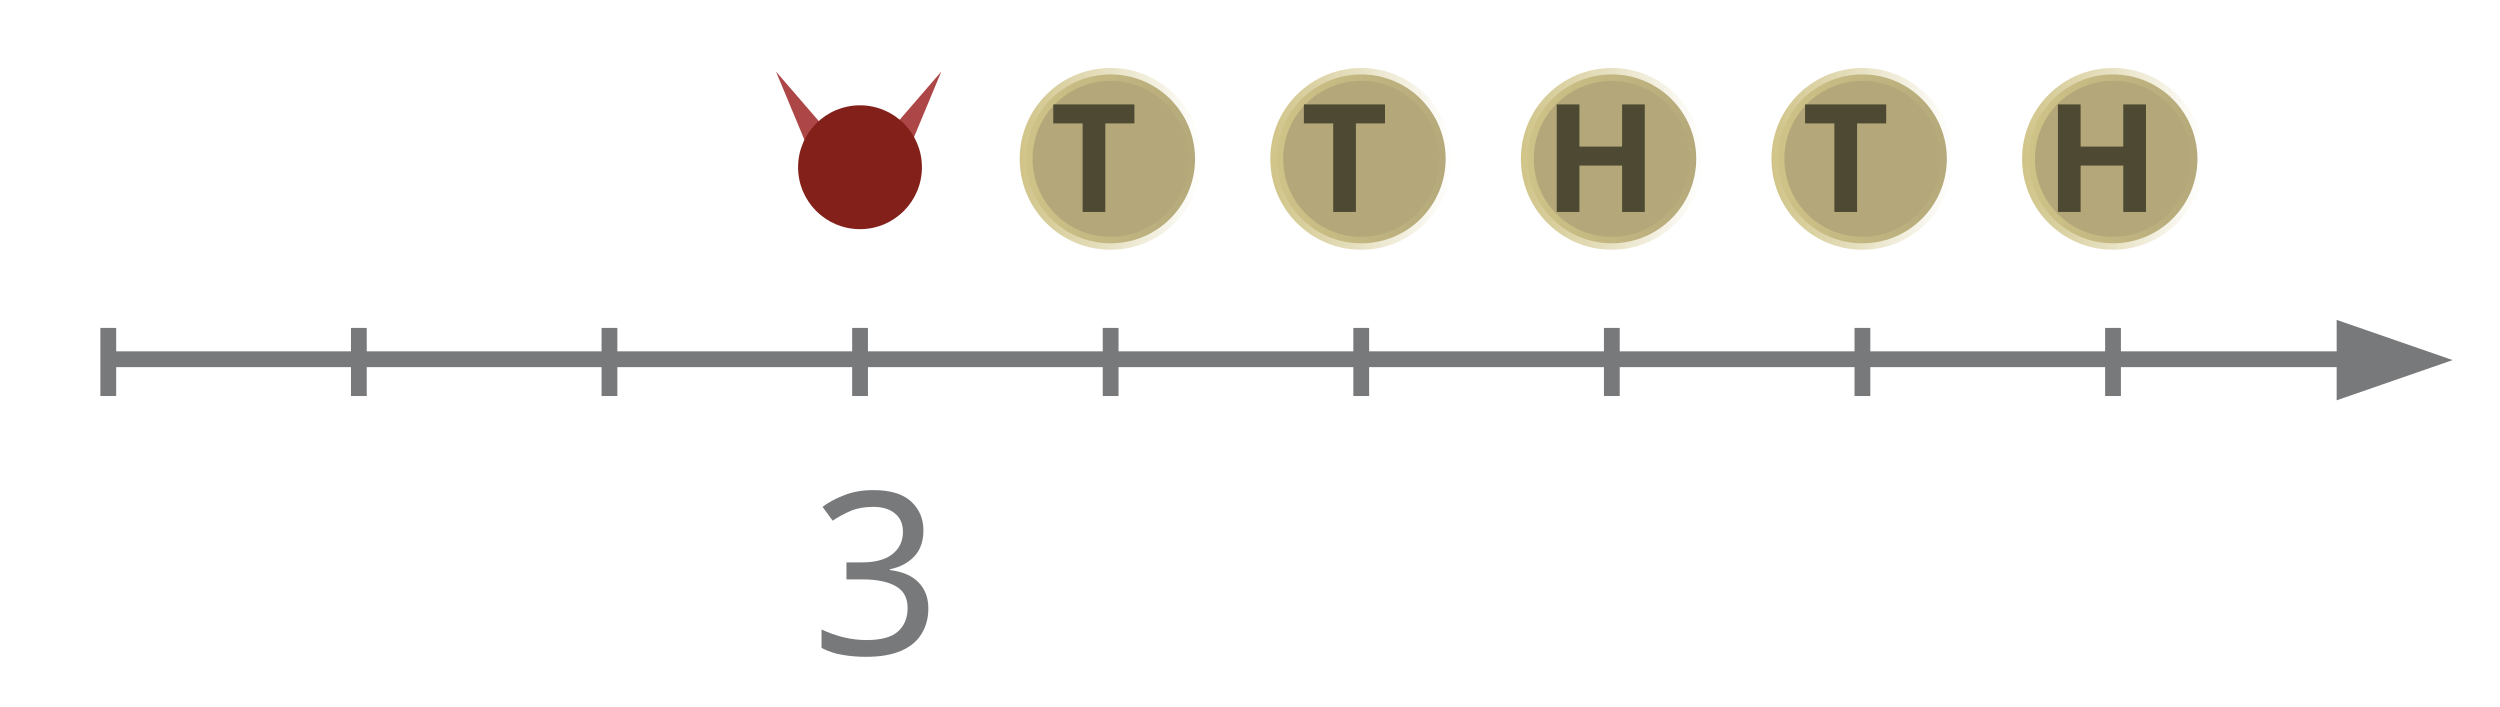
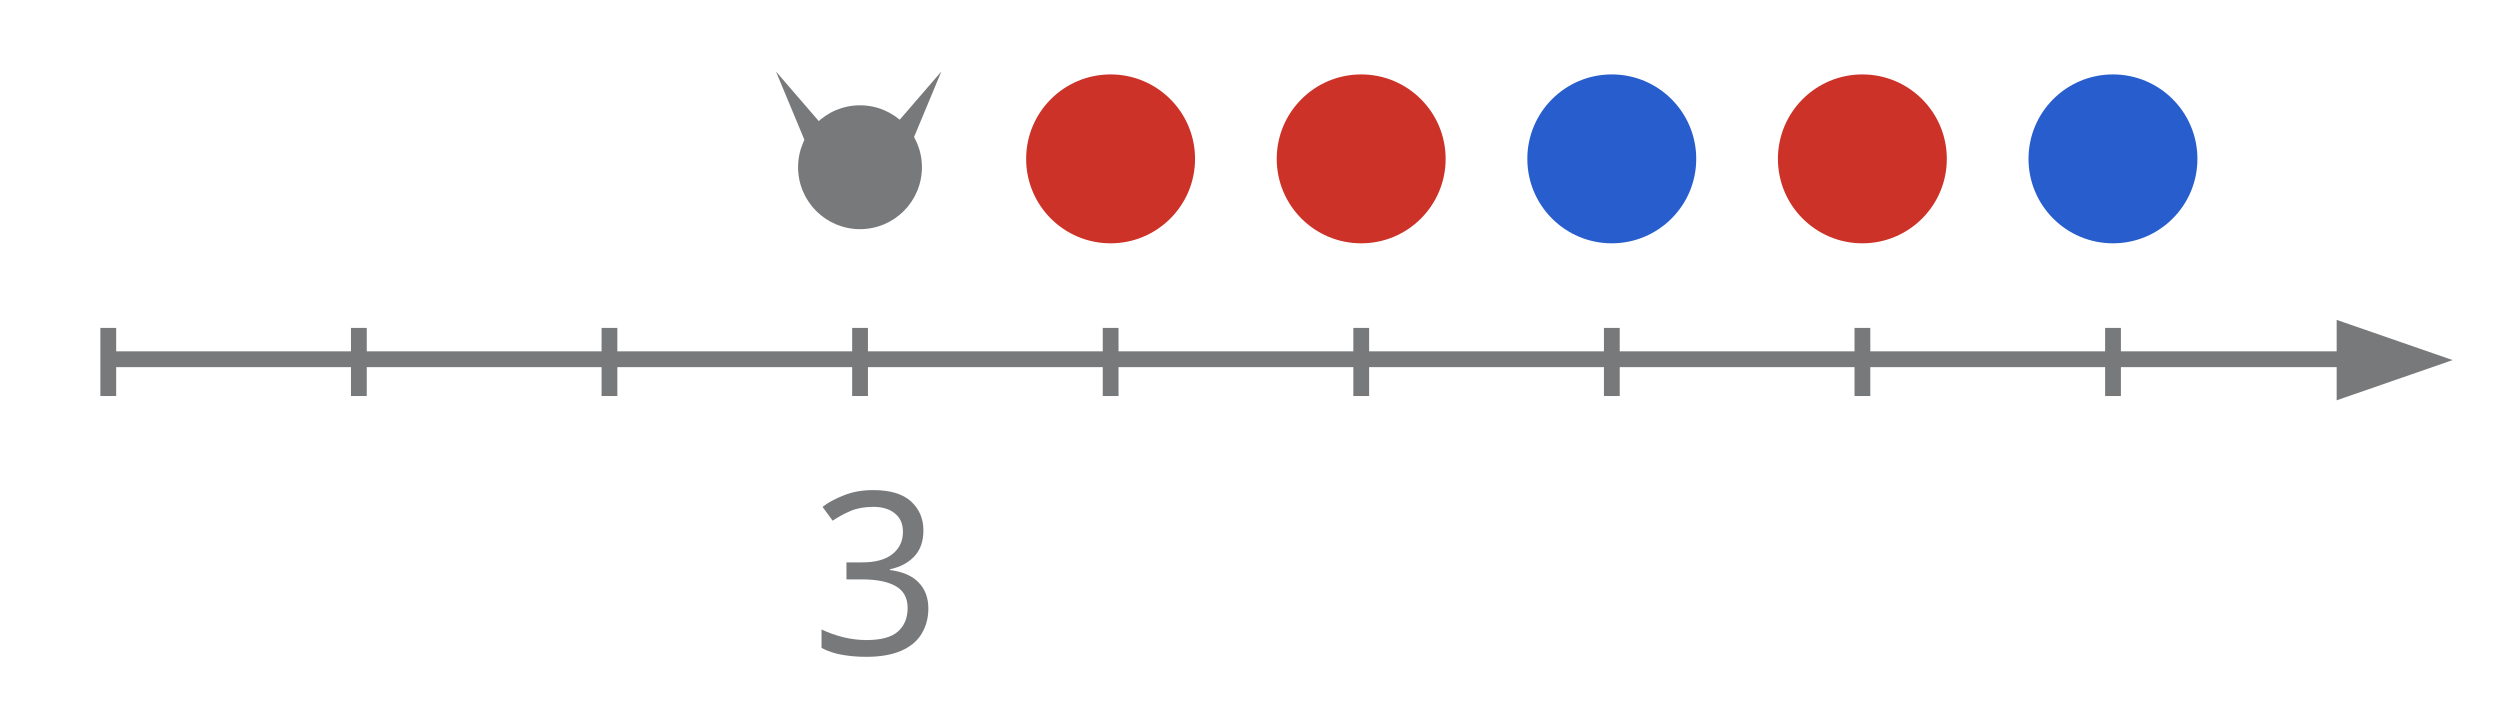
<svg xmlns="http://www.w3.org/2000/svg" xmlns:xlink="http://www.w3.org/1999/xlink" width="158.375mm" height="44.785mm" viewBox="0 0 158.375 44.785" version="1.1" id="svg10081">
  <defs id="defs10078">
    <linearGradient id="linearGradient37650">
      <stop style="stop-color:#d0c488;stop-opacity:1;" offset="0" id="stop37646" />
      <stop style="stop-color:#d0c488;stop-opacity:0;" offset="1" id="stop37648" />
    </linearGradient>
    <marker style="overflow:visible" id="Arrow1Mend" refX="0" refY="0" orient="auto">
      <path transform="matrix(-0.4,0,0,-0.4,-4,0)" style="fill:context-stroke;fill-rule:evenodd;stroke:context-stroke;stroke-width:1pt" d="M 0,0 5,-5 -12.5,0 5,5 Z" id="path11302" />
    </marker>
    <marker style="overflow:visible" id="Arrow1Send" refX="0" refY="0" orient="auto">
      <path transform="matrix(-0.2,0,0,-0.2,-1.2,0)" style="fill:context-stroke;fill-rule:evenodd;stroke:context-stroke;stroke-width:1pt" d="M 0,0 5,-5 -12.5,0 5,5 Z" id="path11308" />
    </marker>
    <marker style="overflow:visible" id="Arrow1Lend" refX="0" refY="0" orient="auto">
      <path transform="matrix(-0.8,0,0,-0.8,-10,0)" style="fill:context-stroke;fill-rule:evenodd;stroke:context-stroke;stroke-width:1pt" d="M 0,0 5,-5 -12.5,0 5,5 Z" id="path11296" />
    </marker>
-     <linearGradient xlink:href="#linearGradient37650" id="linearGradient37652" x1="90.726" y1="184.286" x2="102.24" y2="184.286" gradientUnits="userSpaceOnUse" />
-     <linearGradient xlink:href="#linearGradient37650" id="linearGradient37795" gradientUnits="userSpaceOnUse" x1="90.726" y1="184.286" x2="102.24" y2="184.286" gradientTransform="translate(15.875)" />
-     <linearGradient xlink:href="#linearGradient37650" id="linearGradient37803" gradientUnits="userSpaceOnUse" gradientTransform="translate(31.75)" x1="90.726" y1="184.286" x2="102.24" y2="184.286" />
-     <linearGradient xlink:href="#linearGradient37650" id="linearGradient37811" gradientUnits="userSpaceOnUse" gradientTransform="translate(47.625)" x1="90.726" y1="184.286" x2="102.24" y2="184.286" />
-     <linearGradient xlink:href="#linearGradient37650" id="linearGradient37819" gradientUnits="userSpaceOnUse" gradientTransform="translate(63.5)" x1="90.726" y1="184.286" x2="102.24" y2="184.286" />
+     <linearGradient xlink:href="#linearGradient37650" id="linearGradient42695" gradientUnits="userSpaceOnUse" gradientTransform="translate(63.5,53.31686)" x1="90.726" y1="184.286" x2="102.24" y2="184.286" />
+     <linearGradient xlink:href="#linearGradient37650" id="linearGradient42697" gradientUnits="userSpaceOnUse" gradientTransform="translate(47.625,53.31686)" x1="90.726" y1="184.286" x2="102.24" y2="184.286" />
+     <linearGradient xlink:href="#linearGradient37650" id="linearGradient42699" gradientUnits="userSpaceOnUse" gradientTransform="translate(31.75,53.31686)" x1="90.726" y1="184.286" x2="102.24" y2="184.286" />
+     <linearGradient xlink:href="#linearGradient37650" id="linearGradient42701" gradientUnits="userSpaceOnUse" gradientTransform="translate(15.875,53.31686)" x1="90.726" y1="184.286" x2="102.24" y2="184.286" />
+     <linearGradient xlink:href="#linearGradient37650" id="linearGradient42703" gradientUnits="userSpaceOnUse" x1="90.726" y1="184.286" x2="102.24" y2="184.286" gradientTransform="translate(0,53.31686)" />
  </defs>
  <g id="layer1" transform="translate(-26.12683,-174.2218)">
-     <path style="fill:#ad4646;fill-opacity:1;stroke:none;stroke-width:0.265px;stroke-linecap:butt;stroke-linejoin:miter;stroke-opacity:1" d="m 78.211,182.141 c -0.976,-1.13 -1.952,-2.26 -2.928,-3.39 0.77,1.849 1.541,3.698 2.311,5.547 0.205,-0.719 0.411,-1.438 0.616,-2.157 z" id="path36058" />
-     <path style="fill:#ad4646;fill-opacity:1;stroke:none;stroke-width:0.265px;stroke-linecap:butt;stroke-linejoin:miter;stroke-opacity:1" d="m 82.834,182.141 c 0.976,-1.13 1.952,-2.26 2.928,-3.39 -0.77,1.849 -1.541,3.698 -2.311,5.547 -0.205,-0.719 -0.411,-1.438 -0.616,-2.157 z" id="path36206" />
+     <path style="fill:#78797b;fill-opacity:1;stroke:none;stroke-width:0.265px;stroke-linecap:butt;stroke-linejoin:miter;stroke-opacity:1" d="m 78.211,182.141 c -0.976,-1.13 -1.952,-2.26 -2.928,-3.39 0.77,1.849 1.541,3.698 2.311,5.547 0.205,-0.719 0.411,-1.438 0.616,-2.157 z" id="path36058" />
+     <path style="fill:#78797b;fill-opacity:1;stroke:none;stroke-width:0.265px;stroke-linecap:butt;stroke-linejoin:miter;stroke-opacity:1" d="m 82.834,182.141 c 0.976,-1.13 1.952,-2.26 2.928,-3.39 -0.77,1.849 -1.541,3.698 -2.311,5.547 -0.205,-0.719 -0.411,-1.438 -0.616,-2.157 z" id="path36206" />
    <path style="fill:#78797b;fill-opacity:1;stroke:#78797b;stroke-width:1;stroke-linecap:round;stroke-linejoin:miter;stroke-miterlimit:4;stroke-dasharray:none;stroke-opacity:1" d="M 33.247,122.886 H 178.389" id="path11291" />
    <path style="fill:#78797b;fill-opacity:1;stroke:#78797b;stroke-width:3.78;stroke-linecap:round;stroke-miterlimit:4;stroke-dasharray:none;stroke-dashoffset:0;stroke-opacity:1" id="path14083" d="M 277.626,48.059 241.712,27.324 205.798,6.589 l 35.914,-20.735 35.914,-20.735 0,41.47 z" transform="matrix(-0.09479798,0,0,0.05693735,200.6524,122.5644)" />
    <path style="fill:none;stroke:#78797b;stroke-width:1;stroke-linecap:butt;stroke-linejoin:miter;stroke-miterlimit:4;stroke-dasharray:none;stroke-opacity:1" d="m 32.986,120.901 v 4.315" id="path14716" />
    <path style="fill:none;stroke:#78797b;stroke-width:1;stroke-linecap:butt;stroke-linejoin:miter;stroke-miterlimit:4;stroke-dasharray:none;stroke-opacity:1" d="m 48.861,120.901 v 4.315" id="path15591" />
    <path style="fill:none;stroke:#78797b;stroke-width:1;stroke-linecap:butt;stroke-linejoin:miter;stroke-miterlimit:4;stroke-dasharray:none;stroke-opacity:1" d="m 64.736,120.901 v 4.315" id="path15593" />
    <path style="fill:none;stroke:#78797b;stroke-width:1;stroke-linecap:butt;stroke-linejoin:miter;stroke-miterlimit:4;stroke-dasharray:none;stroke-opacity:1" d="m 80.611,120.901 v 4.315" id="path15595" />
    <path style="fill:none;stroke:#78797b;stroke-width:1;stroke-linecap:butt;stroke-linejoin:miter;stroke-miterlimit:4;stroke-dasharray:none;stroke-opacity:1" d="m 96.486,120.901 v 4.315" id="path15597" />
    <path style="fill:none;stroke:#78797b;stroke-width:1;stroke-linecap:butt;stroke-linejoin:miter;stroke-miterlimit:4;stroke-dasharray:none;stroke-opacity:1" d="m 112.361,120.901 v 4.315" id="path15599" />
    <path style="fill:none;stroke:#78797b;stroke-width:1;stroke-linecap:butt;stroke-linejoin:miter;stroke-miterlimit:4;stroke-dasharray:none;stroke-opacity:1" d="m 128.236,120.901 v 4.315" id="path15601" />
    <path style="fill:none;stroke:#78797b;stroke-width:1;stroke-linecap:butt;stroke-linejoin:miter;stroke-miterlimit:4;stroke-dasharray:none;stroke-opacity:1" d="m 144.111,120.901 v 4.315" id="path15603" />
    <path style="fill:none;stroke:#78797b;stroke-width:1;stroke-linecap:butt;stroke-linejoin:miter;stroke-miterlimit:4;stroke-dasharray:none;stroke-opacity:1" d="m 159.986,120.901 v 4.315" id="path15605" />
    <text xml:space="preserve" style="font-style:normal;font-weight:normal;font-size:14.384px;line-height:1.25;font-family:sans-serif;opacity:0;fill:#78797b;fill-opacity:1;stroke:none;stroke-width:0.36" x="29.906" y="141.597" id="text15922">
      <tspan id="tspan15920" style="font-style:normal;font-variant:normal;font-weight:normal;font-stretch:normal;font-family:'CMU Serif';-inkscape-font-specification:'CMU Serif';fill:#78797b;fill-opacity:1;stroke-width:0.36" x="29.906" y="141.597">0</tspan>
    </text>
    <text xml:space="preserve" style="font-style:normal;font-weight:normal;font-size:14.384px;line-height:1.25;font-family:sans-serif;opacity:0;fill:#78797b;fill-opacity:1;stroke:none;stroke-width:0.36" x="45.781" y="141.597" id="text18670">
      <tspan id="tspan18668" style="font-style:normal;font-variant:normal;font-weight:normal;font-stretch:normal;font-family:'CMU Serif';-inkscape-font-specification:'CMU Serif';fill:#78797b;fill-opacity:1;stroke-width:0.36" x="45.781" y="141.597">1</tspan>
    </text>
    <text xml:space="preserve" style="font-style:normal;font-weight:normal;font-size:14.384px;line-height:1.25;font-family:sans-serif;opacity:0;fill:#78797b;fill-opacity:1;stroke:none;stroke-width:0.36" x="61.656" y="141.597" id="text19252">
      <tspan id="tspan19250" style="font-style:normal;font-variant:normal;font-weight:normal;font-stretch:normal;font-family:'CMU Serif';-inkscape-font-specification:'CMU Serif';fill:#78797b;fill-opacity:1;stroke-width:0.36" x="61.656" y="141.597">2</tspan>
    </text>
    <text xml:space="preserve" style="font-style:normal;font-weight:normal;font-size:14.384px;line-height:1.25;font-family:sans-serif;fill:#78797b;fill-opacity:1;stroke:none;stroke-width:0.36" x="77.531" y="141.597" id="text19358">
      <tspan id="tspan19356" style="font-style:normal;font-variant:normal;font-weight:normal;font-stretch:normal;font-family:'CMU Serif';-inkscape-font-specification:'CMU Serif';fill:#78797b;fill-opacity:1;stroke-width:0.36" x="77.531" y="141.597">3</tspan>
    </text>
    <text xml:space="preserve" style="font-style:normal;font-weight:normal;font-size:14.384px;line-height:1.25;font-family:sans-serif;opacity:0;fill:#78797b;fill-opacity:1;stroke:none;stroke-width:0.36" x="93.406" y="141.597" id="text19948">
      <tspan id="tspan19946" style="font-style:normal;font-variant:normal;font-weight:normal;font-stretch:normal;font-family:'CMU Serif';-inkscape-font-specification:'CMU Serif';fill:#78797b;fill-opacity:1;stroke-width:0.36" x="93.406" y="141.597">4</tspan>
    </text>
    <text xml:space="preserve" style="font-style:normal;font-weight:normal;font-size:14.384px;line-height:1.25;font-family:sans-serif;opacity:0;fill:#78797b;fill-opacity:1;stroke:none;stroke-width:0.36" x="109.281" y="141.597" id="text20091">
      <tspan id="tspan20089" style="font-style:normal;font-variant:normal;font-weight:normal;font-stretch:normal;font-family:'CMU Serif';-inkscape-font-specification:'CMU Serif';fill:#78797b;fill-opacity:1;stroke-width:0.36" x="109.281" y="141.597">5</tspan>
    </text>
    <text xml:space="preserve" style="font-style:normal;font-weight:normal;font-size:14.384px;line-height:1.25;font-family:sans-serif;opacity:0;fill:#78797b;fill-opacity:1;stroke:none;stroke-width:0.36" x="125.156" y="141.597" id="text20541">
      <tspan id="tspan20539" style="font-style:normal;font-variant:normal;font-weight:normal;font-stretch:normal;font-family:'CMU Serif';-inkscape-font-specification:'CMU Serif';fill:#78797b;fill-opacity:1;stroke-width:0.36" x="125.156" y="141.597">6</tspan>
    </text>
    <text xml:space="preserve" style="font-style:normal;font-weight:normal;font-size:14.384px;line-height:1.25;font-family:sans-serif;opacity:0;fill:#78797b;fill-opacity:1;stroke:none;stroke-width:0.36" x="141.031" y="141.597" id="text20982">
      <tspan id="tspan20980" style="font-style:normal;font-variant:normal;font-weight:normal;font-stretch:normal;font-family:'CMU Serif';-inkscape-font-specification:'CMU Serif';fill:#78797b;fill-opacity:1;stroke-width:0.36" x="141.031" y="141.597">7</tspan>
    </text>
    <text xml:space="preserve" style="font-style:normal;font-weight:normal;font-size:14.384px;line-height:1.25;font-family:sans-serif;opacity:0;fill:#78797b;fill-opacity:1;stroke:none;stroke-width:0.36" x="156.906" y="141.597" id="text21432">
      <tspan id="tspan21430" style="font-style:normal;font-variant:normal;font-weight:normal;font-stretch:normal;font-family:'CMU Serif';-inkscape-font-specification:'CMU Serif';fill:#78797b;fill-opacity:1;stroke-width:0.36" x="156.906" y="141.597">8</tspan>
    </text>
    <path style="opacity:0;fill:#275dcc;fill-opacity:1;stroke:none;stroke-width:3.78;stroke-linecap:round;stroke-miterlimit:4;stroke-dasharray:none;stroke-dashoffset:0;stroke-opacity:1" id="path22280" d="M 277.626,48.059 241.712,27.324 205.798,6.589 l 35.914,-20.735 35.914,-20.735 0,41.47 z" transform="matrix(0,0.1735529,0.104239,0,32.76273,68.66535)" />
    <path style="opacity:0;fill:#cc3227;fill-opacity:1;stroke:none;stroke-width:3.78;stroke-linecap:round;stroke-miterlimit:4;stroke-dasharray:none;stroke-dashoffset:0;stroke-opacity:1" id="path22464" d="M 277.626,48.059 241.712,27.324 205.798,6.589 l 35.914,-20.735 35.914,-20.735 0,41.47 z" transform="matrix(0,0.1735529,0.104239,0,48.63773,68.66535)" />
    <path style="opacity:0;fill:#275dcc;fill-opacity:1;stroke:none;stroke-width:3.78;stroke-linecap:round;stroke-miterlimit:4;stroke-dasharray:none;stroke-dashoffset:0;stroke-opacity:1" id="path22466" d="M 277.626,48.059 241.712,27.324 205.798,6.589 l 35.914,-20.735 35.914,-20.735 0,41.47 z" transform="matrix(0,0.1735529,0.104239,0,64.51273,68.66535)" />
    <path style="fill:#cc3227;fill-opacity:1;stroke:none;stroke-width:3.78;stroke-linecap:round;stroke-miterlimit:4;stroke-dasharray:none;stroke-dashoffset:0;stroke-opacity:1" id="path22470" d="M 277.626,48.059 241.712,27.324 205.798,6.589 l 35.914,-20.735 35.914,-20.735 0,41.47 z" transform="matrix(0,0.1735529,0.104239,0,96.26273,68.66535)" />
    <path style="fill:#275dcc;fill-opacity:1;stroke:none;stroke-width:3.78;stroke-linecap:round;stroke-miterlimit:4;stroke-dasharray:none;stroke-dashoffset:0;stroke-opacity:1" id="path22472" d="M 277.626,48.059 241.712,27.324 205.798,6.589 l 35.914,-20.735 35.914,-20.735 0,41.47 z" transform="matrix(0,0.1735529,0.104239,0,112.1377,68.66535)" />
    <path style="fill:#275dcc;fill-opacity:1;stroke:none;stroke-width:3.78;stroke-linecap:round;stroke-miterlimit:4;stroke-dasharray:none;stroke-dashoffset:0;stroke-opacity:1" id="path22474" d="M 277.626,48.059 241.712,27.324 205.798,6.589 l 35.914,-20.735 35.914,-20.735 0,41.47 z" transform="matrix(0,0.1735529,0.104239,0,128.0128,68.66535)" />
    <path style="fill:#cc3227;fill-opacity:1;stroke:none;stroke-width:3.78;stroke-linecap:round;stroke-miterlimit:4;stroke-dasharray:none;stroke-dashoffset:0;stroke-opacity:1" id="path22476" d="M 277.626,48.059 241.712,27.324 205.798,6.589 l 35.914,-20.735 35.914,-20.735 0,41.47 z" transform="matrix(0,0.1735529,0.104239,0,143.8878,68.66535)" />
    <path style="fill:#275dcc;fill-opacity:1;stroke:none;stroke-width:3.78;stroke-linecap:round;stroke-miterlimit:4;stroke-dasharray:none;stroke-dashoffset:0;stroke-opacity:1" id="path22478" d="M 277.626,48.059 241.712,27.324 205.798,6.589 l 35.914,-20.735 35.914,-20.735 0,41.47 z" transform="matrix(0,0.1735529,0.104239,0,159.7628,68.66535)" />
    <path style="fill:#78797b;fill-opacity:1;stroke:#78797b;stroke-width:1;stroke-linecap:round;stroke-linejoin:miter;stroke-miterlimit:4;stroke-dasharray:none;stroke-opacity:1" d="M 33.247,67.969 H 178.389" id="path22880" />
    <path style="fill:#78797b;fill-opacity:1;stroke:#78797b;stroke-width:3.78;stroke-linecap:round;stroke-miterlimit:4;stroke-dasharray:none;stroke-dashoffset:0;stroke-opacity:1" id="path22882" d="M 277.626,48.059 241.712,27.324 205.798,6.589 l 35.914,-20.735 35.914,-20.735 0,41.47 z" transform="matrix(-0.09479798,0,0,0.05693735,200.6524,67.64776)" />
    <path style="fill:none;stroke:#78797b;stroke-width:1;stroke-linecap:butt;stroke-linejoin:miter;stroke-miterlimit:4;stroke-dasharray:none;stroke-opacity:1" d="m 32.986,65.985 v 4.315" id="path22884" />
    <path style="fill:none;stroke:#78797b;stroke-width:1;stroke-linecap:butt;stroke-linejoin:miter;stroke-miterlimit:4;stroke-dasharray:none;stroke-opacity:1" d="m 48.861,65.985 v 4.315" id="path22886" />
    <path style="fill:none;stroke:#78797b;stroke-width:1;stroke-linecap:butt;stroke-linejoin:miter;stroke-miterlimit:4;stroke-dasharray:none;stroke-opacity:1" d="m 64.736,65.985 v 4.315" id="path22888" />
    <path style="fill:none;stroke:#78797b;stroke-width:1;stroke-linecap:butt;stroke-linejoin:miter;stroke-miterlimit:4;stroke-dasharray:none;stroke-opacity:1" d="m 80.611,65.985 v 4.315" id="path22890" />
    <path style="fill:none;stroke:#78797b;stroke-width:1;stroke-linecap:butt;stroke-linejoin:miter;stroke-miterlimit:4;stroke-dasharray:none;stroke-opacity:1" d="m 96.486,65.985 v 4.315" id="path22892" />
    <path style="fill:none;stroke:#78797b;stroke-width:1;stroke-linecap:butt;stroke-linejoin:miter;stroke-miterlimit:4;stroke-dasharray:none;stroke-opacity:1" d="m 112.361,65.985 v 4.315" id="path22894" />
    <path style="fill:none;stroke:#78797b;stroke-width:1;stroke-linecap:butt;stroke-linejoin:miter;stroke-miterlimit:4;stroke-dasharray:none;stroke-opacity:1" d="m 128.236,65.985 v 4.315" id="path22896" />
    <path style="fill:none;stroke:#78797b;stroke-width:1;stroke-linecap:butt;stroke-linejoin:miter;stroke-miterlimit:4;stroke-dasharray:none;stroke-opacity:1" d="m 144.111,65.985 v 4.315" id="path22898" />
    <path style="fill:none;stroke:#78797b;stroke-width:1;stroke-linecap:butt;stroke-linejoin:miter;stroke-miterlimit:4;stroke-dasharray:none;stroke-opacity:1" d="m 159.986,65.985 v 4.315" id="path22900" />
    <text xml:space="preserve" style="font-style:normal;font-weight:normal;font-size:14.384px;line-height:1.25;font-family:sans-serif;fill:#78797b;fill-opacity:1;stroke:none;stroke-width:0.36" x="29.906" y="86.68" id="text22904">
      <tspan id="tspan22902" style="font-style:normal;font-variant:normal;font-weight:normal;font-stretch:normal;font-family:'CMU Serif';-inkscape-font-specification:'CMU Serif';fill:#78797b;fill-opacity:1;stroke-width:0.36" x="29.906" y="86.68">0</tspan>
    </text>
    <text xml:space="preserve" style="font-style:normal;font-weight:normal;font-size:14.384px;line-height:1.25;font-family:sans-serif;opacity:0;fill:#78797b;fill-opacity:1;stroke:none;stroke-width:0.36" x="45.781" y="86.68" id="text22908">
      <tspan id="tspan22906" style="font-style:normal;font-variant:normal;font-weight:normal;font-stretch:normal;font-family:'CMU Serif';-inkscape-font-specification:'CMU Serif';fill:#78797b;fill-opacity:1;stroke-width:0.36" x="45.781" y="86.68">1</tspan>
    </text>
    <text xml:space="preserve" style="font-style:normal;font-weight:normal;font-size:14.384px;line-height:1.25;font-family:sans-serif;opacity:0;fill:#78797b;fill-opacity:1;stroke:none;stroke-width:0.36" x="61.656" y="86.68" id="text22912">
      <tspan id="tspan22910" style="font-style:normal;font-variant:normal;font-weight:normal;font-stretch:normal;font-family:'CMU Serif';-inkscape-font-specification:'CMU Serif';fill:#78797b;fill-opacity:1;stroke-width:0.36" x="61.656" y="86.68">2</tspan>
    </text>
    <text xml:space="preserve" style="font-style:normal;font-weight:normal;font-size:14.384px;line-height:1.25;font-family:sans-serif;opacity:0;fill:#78797b;fill-opacity:1;stroke:none;stroke-width:0.36" x="77.531" y="86.68" id="text22916">
      <tspan id="tspan22914" style="font-style:normal;font-variant:normal;font-weight:normal;font-stretch:normal;font-family:'CMU Serif';-inkscape-font-specification:'CMU Serif';fill:#78797b;fill-opacity:1;stroke-width:0.36" x="77.531" y="86.68">3</tspan>
    </text>
    <text xml:space="preserve" style="font-style:normal;font-weight:normal;font-size:14.384px;line-height:1.25;font-family:sans-serif;opacity:0;fill:#78797b;fill-opacity:1;stroke:none;stroke-width:0.36" x="93.406" y="86.68" id="text22920">
      <tspan id="tspan22918" style="font-style:normal;font-variant:normal;font-weight:normal;font-stretch:normal;font-family:'CMU Serif';-inkscape-font-specification:'CMU Serif';fill:#78797b;fill-opacity:1;stroke-width:0.36" x="93.406" y="86.68">4</tspan>
    </text>
    <text xml:space="preserve" style="font-style:normal;font-weight:normal;font-size:14.384px;line-height:1.25;font-family:sans-serif;opacity:0;fill:#78797b;fill-opacity:1;stroke:none;stroke-width:0.36" x="109.281" y="86.68" id="text22924">
      <tspan id="tspan22922" style="font-style:normal;font-variant:normal;font-weight:normal;font-stretch:normal;font-family:'CMU Serif';-inkscape-font-specification:'CMU Serif';fill:#78797b;fill-opacity:1;stroke-width:0.36" x="109.281" y="86.68">5</tspan>
    </text>
    <text xml:space="preserve" style="font-style:normal;font-weight:normal;font-size:14.384px;line-height:1.25;font-family:sans-serif;opacity:0;fill:#78797b;fill-opacity:1;stroke:none;stroke-width:0.36" x="125.156" y="86.68" id="text22928">
      <tspan id="tspan22926" style="font-style:normal;font-variant:normal;font-weight:normal;font-stretch:normal;font-family:'CMU Serif';-inkscape-font-specification:'CMU Serif';fill:#78797b;fill-opacity:1;stroke-width:0.36" x="125.156" y="86.68">6</tspan>
    </text>
    <text xml:space="preserve" style="font-style:normal;font-weight:normal;font-size:14.384px;line-height:1.25;font-family:sans-serif;opacity:0;fill:#78797b;fill-opacity:1;stroke:none;stroke-width:0.36" x="141.031" y="86.68" id="text22932">
      <tspan id="tspan22930" style="font-style:normal;font-variant:normal;font-weight:normal;font-stretch:normal;font-family:'CMU Serif';-inkscape-font-specification:'CMU Serif';fill:#78797b;fill-opacity:1;stroke-width:0.36" x="141.031" y="86.68">7</tspan>
    </text>
    <text xml:space="preserve" style="font-style:normal;font-weight:normal;font-size:14.384px;line-height:1.25;font-family:sans-serif;opacity:0;fill:#78797b;fill-opacity:1;stroke:none;stroke-width:0.36" x="156.906" y="86.68" id="text22936">
      <tspan id="tspan22934" style="font-style:normal;font-variant:normal;font-weight:normal;font-stretch:normal;font-family:'CMU Serif';-inkscape-font-specification:'CMU Serif';fill:#78797b;fill-opacity:1;stroke-width:0.36" x="156.906" y="86.68">8</tspan>
    </text>
    <path style="fill:#cc3227;fill-opacity:1;stroke:none;stroke-width:3.78;stroke-linecap:round;stroke-miterlimit:4;stroke-dasharray:none;stroke-dashoffset:0;stroke-opacity:1" id="path22940" d="M 277.626,48.059 241.712,27.324 205.798,6.589 l 35.914,-20.735 35.914,-20.735 0,41.47 z" transform="matrix(0,0.1735529,0.104239,0,48.63773,13.7487)" />
    <path style="fill:#275dcc;fill-opacity:1;stroke:none;stroke-width:3.78;stroke-linecap:round;stroke-miterlimit:4;stroke-dasharray:none;stroke-dashoffset:0;stroke-opacity:1" id="path22942" d="M 277.626,48.059 241.712,27.324 205.798,6.589 l 35.914,-20.735 35.914,-20.735 0,41.47 z" transform="matrix(0,0.1735529,0.104239,0,64.51273,13.7487)" />
    <path style="fill:#cc3227;fill-opacity:1;stroke:none;stroke-width:3.78;stroke-linecap:round;stroke-miterlimit:4;stroke-dasharray:none;stroke-dashoffset:0;stroke-opacity:1" id="path22944" d="M 277.626,48.059 241.712,27.324 205.798,6.589 l 35.914,-20.735 35.914,-20.735 0,41.47 z" transform="matrix(0,0.1735529,0.104239,0,80.38773,13.7487)" />
    <path style="fill:#cc3227;fill-opacity:1;stroke:none;stroke-width:3.78;stroke-linecap:round;stroke-miterlimit:4;stroke-dasharray:none;stroke-dashoffset:0;stroke-opacity:1" id="path22946" d="M 277.626,48.059 241.712,27.324 205.798,6.589 l 35.914,-20.735 35.914,-20.735 0,41.47 z" transform="matrix(0,0.1735529,0.104239,0,96.26273,13.7487)" />
    <path style="fill:#275dcc;fill-opacity:1;stroke:none;stroke-width:3.78;stroke-linecap:round;stroke-miterlimit:4;stroke-dasharray:none;stroke-dashoffset:0;stroke-opacity:1" id="path22948" d="M 277.626,48.059 241.712,27.324 205.798,6.589 l 35.914,-20.735 35.914,-20.735 0,41.47 z" transform="matrix(0,0.1735529,0.104239,0,112.1377,13.7487)" />
    <path style="fill:#275dcc;fill-opacity:1;stroke:none;stroke-width:3.78;stroke-linecap:round;stroke-miterlimit:4;stroke-dasharray:none;stroke-dashoffset:0;stroke-opacity:1" id="path22950" d="M 277.626,48.059 241.712,27.324 205.798,6.589 l 35.914,-20.735 35.914,-20.735 0,41.47 z" transform="matrix(0,0.1735529,0.104239,0,128.0128,13.7487)" />
    <path style="fill:#cc3227;fill-opacity:1;stroke:none;stroke-width:3.78;stroke-linecap:round;stroke-miterlimit:4;stroke-dasharray:none;stroke-dashoffset:0;stroke-opacity:1" id="path22952" d="M 277.626,48.059 241.712,27.324 205.798,6.589 l 35.914,-20.735 35.914,-20.735 0,41.47 z" transform="matrix(0,0.1735529,0.104239,0,143.8878,13.7487)" />
    <path style="fill:#275dcc;fill-opacity:1;stroke:none;stroke-width:3.78;stroke-linecap:round;stroke-miterlimit:4;stroke-dasharray:none;stroke-dashoffset:0;stroke-opacity:1" id="path22954" d="M 277.626,48.059 241.712,27.324 205.798,6.589 l 35.914,-20.735 35.914,-20.735 0,41.47 z" transform="matrix(0,0.1735529,0.104239,0,159.7628,13.7487)" />
    <circle style="opacity:1;fill:#78797b;fill-opacity:1;stroke:none;stroke-width:1;stroke-linecap:round;stroke-miterlimit:4;stroke-dasharray:none;stroke-dashoffset:0;stroke-opacity:1" id="path23032" cx="33.536" cy="57.113" r="3.923" />
    <circle style="opacity:1;fill:#78797b;fill-opacity:1;stroke:none;stroke-width:1;stroke-linecap:round;stroke-miterlimit:4;stroke-dasharray:none;stroke-dashoffset:0;stroke-opacity:1" id="circle23955" cx="80.608" cy="110.722" r="3.923" />
    <path style="fill:none;stroke:#78797b;stroke-width:1;stroke-linecap:butt;stroke-linejoin:miter;stroke-miterlimit:4;stroke-dasharray:none;stroke-opacity:1" d="M 89.761,41.624 V 39.12 H 130.42" id="path24208" />
    <text xml:space="preserve" style="font-style:normal;font-weight:normal;font-size:14.384px;line-height:1.25;font-family:sans-serif;fill:#78797b;fill-opacity:1;stroke:none;stroke-width:0.36" x="126.478" y="33.974" id="text24292">
      <tspan id="tspan24290" style="font-style:italic;font-variant:normal;font-weight:500;font-stretch:normal;font-family:'CMU Serif';-inkscape-font-specification:'CMU Serif Medium Italic';fill:#78797b;fill-opacity:1;stroke-width:0.36" x="126.478" y="33.974">t</tspan>
    </text>
    <path style="fill:none;stroke:#78797b;stroke-width:1;stroke-linecap:butt;stroke-linejoin:miter;stroke-miterlimit:4;stroke-dasharray:none;stroke-opacity:1" d="M 168.245,41.624 V 39.12 H 127.585" id="path24520" />
    <path style="fill:none;stroke:#78797b;stroke-width:1;stroke-linecap:butt;stroke-linejoin:miter;stroke-miterlimit:4;stroke-dasharray:4, 8;stroke-dashoffset:0;stroke-opacity:1" d="M 89.574,45.007 V 144.815" id="path27800" />
    <path style="fill:none;stroke:#78797b;stroke-width:1;stroke-linecap:butt;stroke-linejoin:miter;stroke-miterlimit:4;stroke-dasharray:4, 8;stroke-dashoffset:0;stroke-opacity:1" d="M 168.213,45.007 V 144.815" id="path30146" />
    <path style="fill:#78797b;fill-opacity:1;stroke:#78797b;stroke-width:1;stroke-linecap:round;stroke-linejoin:miter;stroke-miterlimit:4;stroke-dasharray:none;stroke-opacity:1" d="M 33.247,196.98 H 178.389" id="path31138" />
    <path style="fill:#78797b;fill-opacity:1;stroke:#78797b;stroke-width:3.78;stroke-linecap:round;stroke-miterlimit:4;stroke-dasharray:none;stroke-dashoffset:0;stroke-opacity:1" id="path31140" d="M 277.626,48.059 241.712,27.324 205.798,6.589 l 35.914,-20.735 35.914,-20.735 0,41.47 z" transform="matrix(-0.09479798,0,0,0.05693735,200.6524,196.6583)" />
    <path style="fill:none;stroke:#78797b;stroke-width:1;stroke-linecap:butt;stroke-linejoin:miter;stroke-miterlimit:4;stroke-dasharray:none;stroke-opacity:1" d="M 32.986,194.995 V 199.31" id="path31142" />
    <path style="fill:none;stroke:#78797b;stroke-width:1;stroke-linecap:butt;stroke-linejoin:miter;stroke-miterlimit:4;stroke-dasharray:none;stroke-opacity:1" d="M 48.861,194.995 V 199.31" id="path31144" />
    <path style="fill:none;stroke:#78797b;stroke-width:1;stroke-linecap:butt;stroke-linejoin:miter;stroke-miterlimit:4;stroke-dasharray:none;stroke-opacity:1" d="M 64.736,194.995 V 199.31" id="path31146" />
    <path style="fill:none;stroke:#78797b;stroke-width:1;stroke-linecap:butt;stroke-linejoin:miter;stroke-miterlimit:4;stroke-dasharray:none;stroke-opacity:1" d="M 80.611,194.995 V 199.31" id="path31148" />
    <path style="fill:none;stroke:#78797b;stroke-width:1;stroke-linecap:butt;stroke-linejoin:miter;stroke-miterlimit:4;stroke-dasharray:none;stroke-opacity:1" d="M 96.486,194.995 V 199.31" id="path31150" />
    <path style="fill:none;stroke:#78797b;stroke-width:1;stroke-linecap:butt;stroke-linejoin:miter;stroke-miterlimit:4;stroke-dasharray:none;stroke-opacity:1" d="M 112.361,194.995 V 199.31" id="path31152" />
    <path style="fill:none;stroke:#78797b;stroke-width:1;stroke-linecap:butt;stroke-linejoin:miter;stroke-miterlimit:4;stroke-dasharray:none;stroke-opacity:1" d="M 128.236,194.995 V 199.31" id="path31154" />
    <path style="fill:none;stroke:#78797b;stroke-width:1;stroke-linecap:butt;stroke-linejoin:miter;stroke-miterlimit:4;stroke-dasharray:none;stroke-opacity:1" d="M 144.111,194.995 V 199.31" id="path31156" />
    <path style="fill:none;stroke:#78797b;stroke-width:1;stroke-linecap:butt;stroke-linejoin:miter;stroke-miterlimit:4;stroke-dasharray:none;stroke-opacity:1" d="M 159.986,194.995 V 199.31" id="path31158" />
    <text xml:space="preserve" style="font-style:normal;font-weight:normal;font-size:14.384px;line-height:1.25;font-family:sans-serif;opacity:0;fill:#78797b;fill-opacity:1;stroke:none;stroke-width:0.36" x="29.906" y="215.691" id="text31162">
      <tspan id="tspan31160" style="font-style:normal;font-variant:normal;font-weight:normal;font-stretch:normal;font-family:'CMU Serif';-inkscape-font-specification:'CMU Serif';fill:#78797b;fill-opacity:1;stroke-width:0.36" x="29.906" y="215.691">0</tspan>
    </text>
    <text xml:space="preserve" style="font-style:normal;font-weight:normal;font-size:14.384px;line-height:1.25;font-family:sans-serif;opacity:0;fill:#78797b;fill-opacity:1;stroke:none;stroke-width:0.36" x="45.781" y="215.691" id="text31166">
      <tspan id="tspan31164" style="font-style:normal;font-variant:normal;font-weight:normal;font-stretch:normal;font-family:'CMU Serif';-inkscape-font-specification:'CMU Serif';fill:#78797b;fill-opacity:1;stroke-width:0.36" x="45.781" y="215.691">1</tspan>
    </text>
    <text xml:space="preserve" style="font-style:normal;font-weight:normal;font-size:14.384px;line-height:1.25;font-family:sans-serif;opacity:0;fill:#78797b;fill-opacity:1;stroke:none;stroke-width:0.36" x="61.656" y="215.691" id="text31170">
      <tspan id="tspan31168" style="font-style:normal;font-variant:normal;font-weight:normal;font-stretch:normal;font-family:'CMU Serif';-inkscape-font-specification:'CMU Serif';fill:#78797b;fill-opacity:1;stroke-width:0.36" x="61.656" y="215.691">2</tspan>
    </text>
    <text xml:space="preserve" style="font-style:normal;font-weight:normal;font-size:14.384px;line-height:1.25;font-family:sans-serif;fill:#78797b;fill-opacity:1;stroke:none;stroke-width:0.36" x="77.531" y="215.691" id="text31174">
      <tspan id="tspan31172" style="font-style:normal;font-variant:normal;font-weight:normal;font-stretch:normal;font-family:'CMU Serif';-inkscape-font-specification:'CMU Serif';fill:#78797b;fill-opacity:1;stroke-width:0.36" x="77.531" y="215.691">3</tspan>
    </text>
    <text xml:space="preserve" style="font-style:normal;font-weight:normal;font-size:14.384px;line-height:1.25;font-family:sans-serif;opacity:0;fill:#78797b;fill-opacity:1;stroke:none;stroke-width:0.36" x="93.406" y="215.691" id="text31178">
      <tspan id="tspan31176" style="font-style:normal;font-variant:normal;font-weight:normal;font-stretch:normal;font-family:'CMU Serif';-inkscape-font-specification:'CMU Serif';fill:#78797b;fill-opacity:1;stroke-width:0.36" x="93.406" y="215.691">4</tspan>
    </text>
    <text xml:space="preserve" style="font-style:normal;font-weight:normal;font-size:14.384px;line-height:1.25;font-family:sans-serif;opacity:0;fill:#78797b;fill-opacity:1;stroke:none;stroke-width:0.36" x="109.281" y="215.691" id="text31182">
      <tspan id="tspan31180" style="font-style:normal;font-variant:normal;font-weight:normal;font-stretch:normal;font-family:'CMU Serif';-inkscape-font-specification:'CMU Serif';fill:#78797b;fill-opacity:1;stroke-width:0.36" x="109.281" y="215.691">5</tspan>
    </text>
    <text xml:space="preserve" style="font-style:normal;font-weight:normal;font-size:14.384px;line-height:1.25;font-family:sans-serif;opacity:0;fill:#78797b;fill-opacity:1;stroke:none;stroke-width:0.36" x="125.156" y="215.691" id="text31186">
      <tspan id="tspan31184" style="font-style:normal;font-variant:normal;font-weight:normal;font-stretch:normal;font-family:'CMU Serif';-inkscape-font-specification:'CMU Serif';fill:#78797b;fill-opacity:1;stroke-width:0.36" x="125.156" y="215.691">6</tspan>
    </text>
    <text xml:space="preserve" style="font-style:normal;font-weight:normal;font-size:14.384px;line-height:1.25;font-family:sans-serif;opacity:0;fill:#78797b;fill-opacity:1;stroke:none;stroke-width:0.36" x="141.031" y="215.691" id="text31190">
      <tspan id="tspan31188" style="font-style:normal;font-variant:normal;font-weight:normal;font-stretch:normal;font-family:'CMU Serif';-inkscape-font-specification:'CMU Serif';fill:#78797b;fill-opacity:1;stroke-width:0.36" x="141.031" y="215.691">7</tspan>
    </text>
    <text xml:space="preserve" style="font-style:normal;font-weight:normal;font-size:14.384px;line-height:1.25;font-family:sans-serif;opacity:0;fill:#78797b;fill-opacity:1;stroke:none;stroke-width:0.36" x="156.906" y="215.691" id="text31194">
      <tspan id="tspan31192" style="font-style:normal;font-variant:normal;font-weight:normal;font-stretch:normal;font-family:'CMU Serif';-inkscape-font-specification:'CMU Serif';fill:#78797b;fill-opacity:1;stroke-width:0.36" x="156.906" y="215.691">8</tspan>
    </text>
    <path style="opacity:0;fill:#275dcc;fill-opacity:1;stroke:none;stroke-width:3.78;stroke-linecap:round;stroke-miterlimit:4;stroke-dasharray:none;stroke-dashoffset:0;stroke-opacity:1" id="path31196" d="M 277.626,48.059 241.712,27.324 205.798,6.589 l 35.914,-20.735 35.914,-20.735 0,41.47 z" transform="matrix(0,0.1735529,0.104239,0,32.76273,142.7592)" />
    <path style="opacity:0;fill:#cc3227;fill-opacity:1;stroke:none;stroke-width:3.78;stroke-linecap:round;stroke-miterlimit:4;stroke-dasharray:none;stroke-dashoffset:0;stroke-opacity:1" id="path31198" d="M 277.626,48.059 241.712,27.324 205.798,6.589 l 35.914,-20.735 35.914,-20.735 0,41.47 z" transform="matrix(0,0.1735529,0.104239,0,48.63773,142.7592)" />
    <path style="opacity:0;fill:#275dcc;fill-opacity:1;stroke:none;stroke-width:3.78;stroke-linecap:round;stroke-miterlimit:4;stroke-dasharray:none;stroke-dashoffset:0;stroke-opacity:1" id="path31200" d="M 277.626,48.059 241.712,27.324 205.798,6.589 l 35.914,-20.735 35.914,-20.735 0,41.47 z" transform="matrix(0,0.1735529,0.104239,0,64.51273,142.7592)" />
-     <circle style="opacity:1;fill:#822019;fill-opacity:1;stroke:none;stroke-width:1;stroke-linecap:round;stroke-miterlimit:4;stroke-dasharray:none;stroke-dashoffset:0;stroke-opacity:1" id="circle31212" cx="80.608" cy="184.816" r="3.923" />
-     <circle style="opacity:1;fill:#b4a87a;fill-opacity:1;stroke:url(#linearGradient37652);stroke-width:0.815;stroke-linecap:round;stroke-miterlimit:4;stroke-dasharray:none;stroke-dashoffset:0;stroke-opacity:1" id="circle31214" cx="96.483" cy="184.286" r="5.35" />
-     <text xml:space="preserve" style="font-style:normal;font-weight:normal;font-size:9.533px;line-height:1.25;font-family:sans-serif;fill:#4e4932;fill-opacity:1;stroke:none;stroke-width:0.238" x="92.665" y="187.649" id="text33028">
-       <tspan id="tspan33026" style="font-style:normal;font-variant:normal;font-weight:bold;font-stretch:normal;font-family:'CMU Serif';-inkscape-font-specification:'CMU Serif Bold';fill:#4e4932;fill-opacity:1;stroke-width:0.238" x="92.665" y="187.649">T</tspan>
+     <circle style="opacity:1;fill:#78797b;fill-opacity:1;stroke:none;stroke-width:1;stroke-linecap:round;stroke-miterlimit:4;stroke-dasharray:none;stroke-dashoffset:0;stroke-opacity:1" id="circle31212" cx="80.608" cy="184.816" r="3.923" />
+     <circle style="opacity:1;fill:#cc3227;fill-opacity:1;stroke:none;stroke-width:0.815;stroke-linecap:round;stroke-miterlimit:4;stroke-dasharray:none;stroke-dashoffset:0;stroke-opacity:1" id="circle31214" cx="96.483" cy="184.286" r="5.35" />
+     <path style="fill:none;stroke:#78797b;stroke-width:1;stroke-linecap:butt;stroke-linejoin:miter;stroke-miterlimit:4;stroke-dasharray:4, 8;stroke-dashoffset:0;stroke-opacity:1" d="M 89.574,45.007 V 144.815" id="path35738" />
+     <circle style="opacity:1;fill:#cc3227;fill-opacity:1;stroke:none;stroke-width:0.815;stroke-linecap:round;stroke-miterlimit:4;stroke-dasharray:none;stroke-dashoffset:0;stroke-opacity:1" id="circle37789" cx="112.358" cy="184.286" r="5.35" />
+     <circle style="opacity:1;fill:#275dcc;fill-opacity:1;stroke:none;stroke-width:0.815;stroke-linecap:round;stroke-miterlimit:4;stroke-dasharray:none;stroke-dashoffset:0;stroke-opacity:1" id="circle37797" cx="128.233" cy="184.286" r="5.35" />
+     <circle style="opacity:1;fill:#cc3227;fill-opacity:1;stroke:none;stroke-width:0.815;stroke-linecap:round;stroke-miterlimit:4;stroke-dasharray:none;stroke-dashoffset:0;stroke-opacity:1" id="circle37805" cx="144.108" cy="184.286" r="5.35" />
+     <circle style="opacity:1;fill:#275dcc;fill-opacity:1;stroke:none;stroke-width:0.815;stroke-linecap:round;stroke-miterlimit:4;stroke-dasharray:none;stroke-dashoffset:0;stroke-opacity:1" id="circle37813" cx="159.983" cy="184.286" r="5.35" />
+     <circle style="opacity:1;fill:#b4a87a;fill-opacity:1;stroke:url(#linearGradient42703);stroke-width:0.815;stroke-linecap:round;stroke-miterlimit:4;stroke-dasharray:none;stroke-dashoffset:0;stroke-opacity:1" id="circle42665" cx="96.483" cy="237.603" r="5.35" />
+     <text xml:space="preserve" style="font-style:normal;font-weight:normal;font-size:9.533px;line-height:1.25;font-family:sans-serif;fill:#4e4932;fill-opacity:1;stroke:none;stroke-width:0.238" x="92.665" y="240.966" id="text42669">
+       <tspan id="tspan42667" style="font-style:normal;font-variant:normal;font-weight:bold;font-stretch:normal;font-family:'CMU Serif';-inkscape-font-specification:'CMU Serif Bold';fill:#4e4932;fill-opacity:1;stroke-width:0.238" x="92.665" y="240.966">T</tspan>
    </text>
-     <path style="fill:none;stroke:#78797b;stroke-width:1;stroke-linecap:butt;stroke-linejoin:miter;stroke-miterlimit:4;stroke-dasharray:4, 8;stroke-dashoffset:0;stroke-opacity:1" d="M 89.574,45.007 V 144.815" id="path35738" />
-     <circle style="opacity:1;fill:#b4a87a;fill-opacity:1;stroke:url(#linearGradient37795);stroke-width:0.815;stroke-linecap:round;stroke-miterlimit:4;stroke-dasharray:none;stroke-dashoffset:0;stroke-opacity:1" id="circle37789" cx="112.358" cy="184.286" r="5.35" />
-     <text xml:space="preserve" style="font-style:normal;font-weight:normal;font-size:9.533px;line-height:1.25;font-family:sans-serif;fill:#4e4932;fill-opacity:1;stroke:none;stroke-width:0.238" x="108.54" y="187.649" id="text37793">
-       <tspan id="tspan37791" style="font-style:normal;font-variant:normal;font-weight:bold;font-stretch:normal;font-family:'CMU Serif';-inkscape-font-specification:'CMU Serif Bold';fill:#4e4932;fill-opacity:1;stroke-width:0.238" x="108.54" y="187.649">T</tspan>
+     <circle style="opacity:1;fill:#b4a87a;fill-opacity:1;stroke:url(#linearGradient42701);stroke-width:0.815;stroke-linecap:round;stroke-miterlimit:4;stroke-dasharray:none;stroke-dashoffset:0;stroke-opacity:1" id="circle42671" cx="112.358" cy="237.603" r="5.35" />
+     <text xml:space="preserve" style="font-style:normal;font-weight:normal;font-size:9.533px;line-height:1.25;font-family:sans-serif;fill:#4e4932;fill-opacity:1;stroke:none;stroke-width:0.238" x="108.54" y="240.966" id="text42675">
+       <tspan id="tspan42673" style="font-style:normal;font-variant:normal;font-weight:bold;font-stretch:normal;font-family:'CMU Serif';-inkscape-font-specification:'CMU Serif Bold';fill:#4e4932;fill-opacity:1;stroke-width:0.238" x="108.54" y="240.966">T</tspan>
    </text>
-     <circle style="opacity:1;fill:#b4a87a;fill-opacity:1;stroke:url(#linearGradient37803);stroke-width:0.815;stroke-linecap:round;stroke-miterlimit:4;stroke-dasharray:none;stroke-dashoffset:0;stroke-opacity:1" id="circle37797" cx="128.233" cy="184.286" r="5.35" />
-     <text xml:space="preserve" style="font-style:normal;font-weight:normal;font-size:9.533px;line-height:1.25;font-family:sans-serif;fill:#4e4932;fill-opacity:1;stroke:none;stroke-width:0.238" x="123.886" y="187.649" id="text37801">
-       <tspan id="tspan37799" style="font-style:normal;font-variant:normal;font-weight:bold;font-stretch:normal;font-family:'CMU Serif';-inkscape-font-specification:'CMU Serif Bold';fill:#4e4932;fill-opacity:1;stroke-width:0.238" x="123.886" y="187.649">H</tspan>
+     <circle style="opacity:1;fill:#b4a87a;fill-opacity:1;stroke:url(#linearGradient42699);stroke-width:0.815;stroke-linecap:round;stroke-miterlimit:4;stroke-dasharray:none;stroke-dashoffset:0;stroke-opacity:1" id="circle42677" cx="128.233" cy="237.603" r="5.35" />
+     <text xml:space="preserve" style="font-style:normal;font-weight:normal;font-size:9.533px;line-height:1.25;font-family:sans-serif;fill:#4e4932;fill-opacity:1;stroke:none;stroke-width:0.238" x="123.886" y="240.966" id="text42681">
+       <tspan id="tspan42679" style="font-style:normal;font-variant:normal;font-weight:bold;font-stretch:normal;font-family:'CMU Serif';-inkscape-font-specification:'CMU Serif Bold';fill:#4e4932;fill-opacity:1;stroke-width:0.238" x="123.886" y="240.966">H</tspan>
    </text>
-     <circle style="opacity:1;fill:#b4a87a;fill-opacity:1;stroke:url(#linearGradient37811);stroke-width:0.815;stroke-linecap:round;stroke-miterlimit:4;stroke-dasharray:none;stroke-dashoffset:0;stroke-opacity:1" id="circle37805" cx="144.108" cy="184.286" r="5.35" />
-     <text xml:space="preserve" style="font-style:normal;font-weight:normal;font-size:9.533px;line-height:1.25;font-family:sans-serif;fill:#4e4932;fill-opacity:1;stroke:none;stroke-width:0.238" x="140.29" y="187.649" id="text37809">
-       <tspan id="tspan37807" style="font-style:normal;font-variant:normal;font-weight:bold;font-stretch:normal;font-family:'CMU Serif';-inkscape-font-specification:'CMU Serif Bold';fill:#4e4932;fill-opacity:1;stroke-width:0.238" x="140.29" y="187.649">T</tspan>
+     <circle style="opacity:1;fill:#b4a87a;fill-opacity:1;stroke:url(#linearGradient42697);stroke-width:0.815;stroke-linecap:round;stroke-miterlimit:4;stroke-dasharray:none;stroke-dashoffset:0;stroke-opacity:1" id="circle42683" cx="144.108" cy="237.603" r="5.35" />
+     <text xml:space="preserve" style="font-style:normal;font-weight:normal;font-size:9.533px;line-height:1.25;font-family:sans-serif;fill:#4e4932;fill-opacity:1;stroke:none;stroke-width:0.238" x="140.29" y="240.966" id="text42687">
+       <tspan id="tspan42685" style="font-style:normal;font-variant:normal;font-weight:bold;font-stretch:normal;font-family:'CMU Serif';-inkscape-font-specification:'CMU Serif Bold';fill:#4e4932;fill-opacity:1;stroke-width:0.238" x="140.29" y="240.966">T</tspan>
    </text>
-     <circle style="opacity:1;fill:#b4a87a;fill-opacity:1;stroke:url(#linearGradient37819);stroke-width:0.815;stroke-linecap:round;stroke-miterlimit:4;stroke-dasharray:none;stroke-dashoffset:0;stroke-opacity:1" id="circle37813" cx="159.983" cy="184.286" r="5.35" />
-     <text xml:space="preserve" style="font-style:normal;font-weight:normal;font-size:9.533px;line-height:1.25;font-family:sans-serif;fill:#4e4932;fill-opacity:1;stroke:none;stroke-width:0.238" x="155.636" y="187.649" id="text37817">
-       <tspan id="tspan37815" style="font-style:normal;font-variant:normal;font-weight:bold;font-stretch:normal;font-family:'CMU Serif';-inkscape-font-specification:'CMU Serif Bold';fill:#4e4932;fill-opacity:1;stroke-width:0.238" x="155.636" y="187.649">H</tspan>
+     <circle style="opacity:1;fill:#b4a87a;fill-opacity:1;stroke:url(#linearGradient42695);stroke-width:0.815;stroke-linecap:round;stroke-miterlimit:4;stroke-dasharray:none;stroke-dashoffset:0;stroke-opacity:1" id="circle42689" cx="159.983" cy="237.603" r="5.35" />
+     <text xml:space="preserve" style="font-style:normal;font-weight:normal;font-size:9.533px;line-height:1.25;font-family:sans-serif;fill:#4e4932;fill-opacity:1;stroke:none;stroke-width:0.238" x="155.636" y="240.966" id="text42693">
+       <tspan id="tspan42691" style="font-style:normal;font-variant:normal;font-weight:bold;font-stretch:normal;font-family:'CMU Serif';-inkscape-font-specification:'CMU Serif Bold';fill:#4e4932;fill-opacity:1;stroke-width:0.238" x="155.636" y="240.966">H</tspan>
    </text>
  </g>
</svg>
